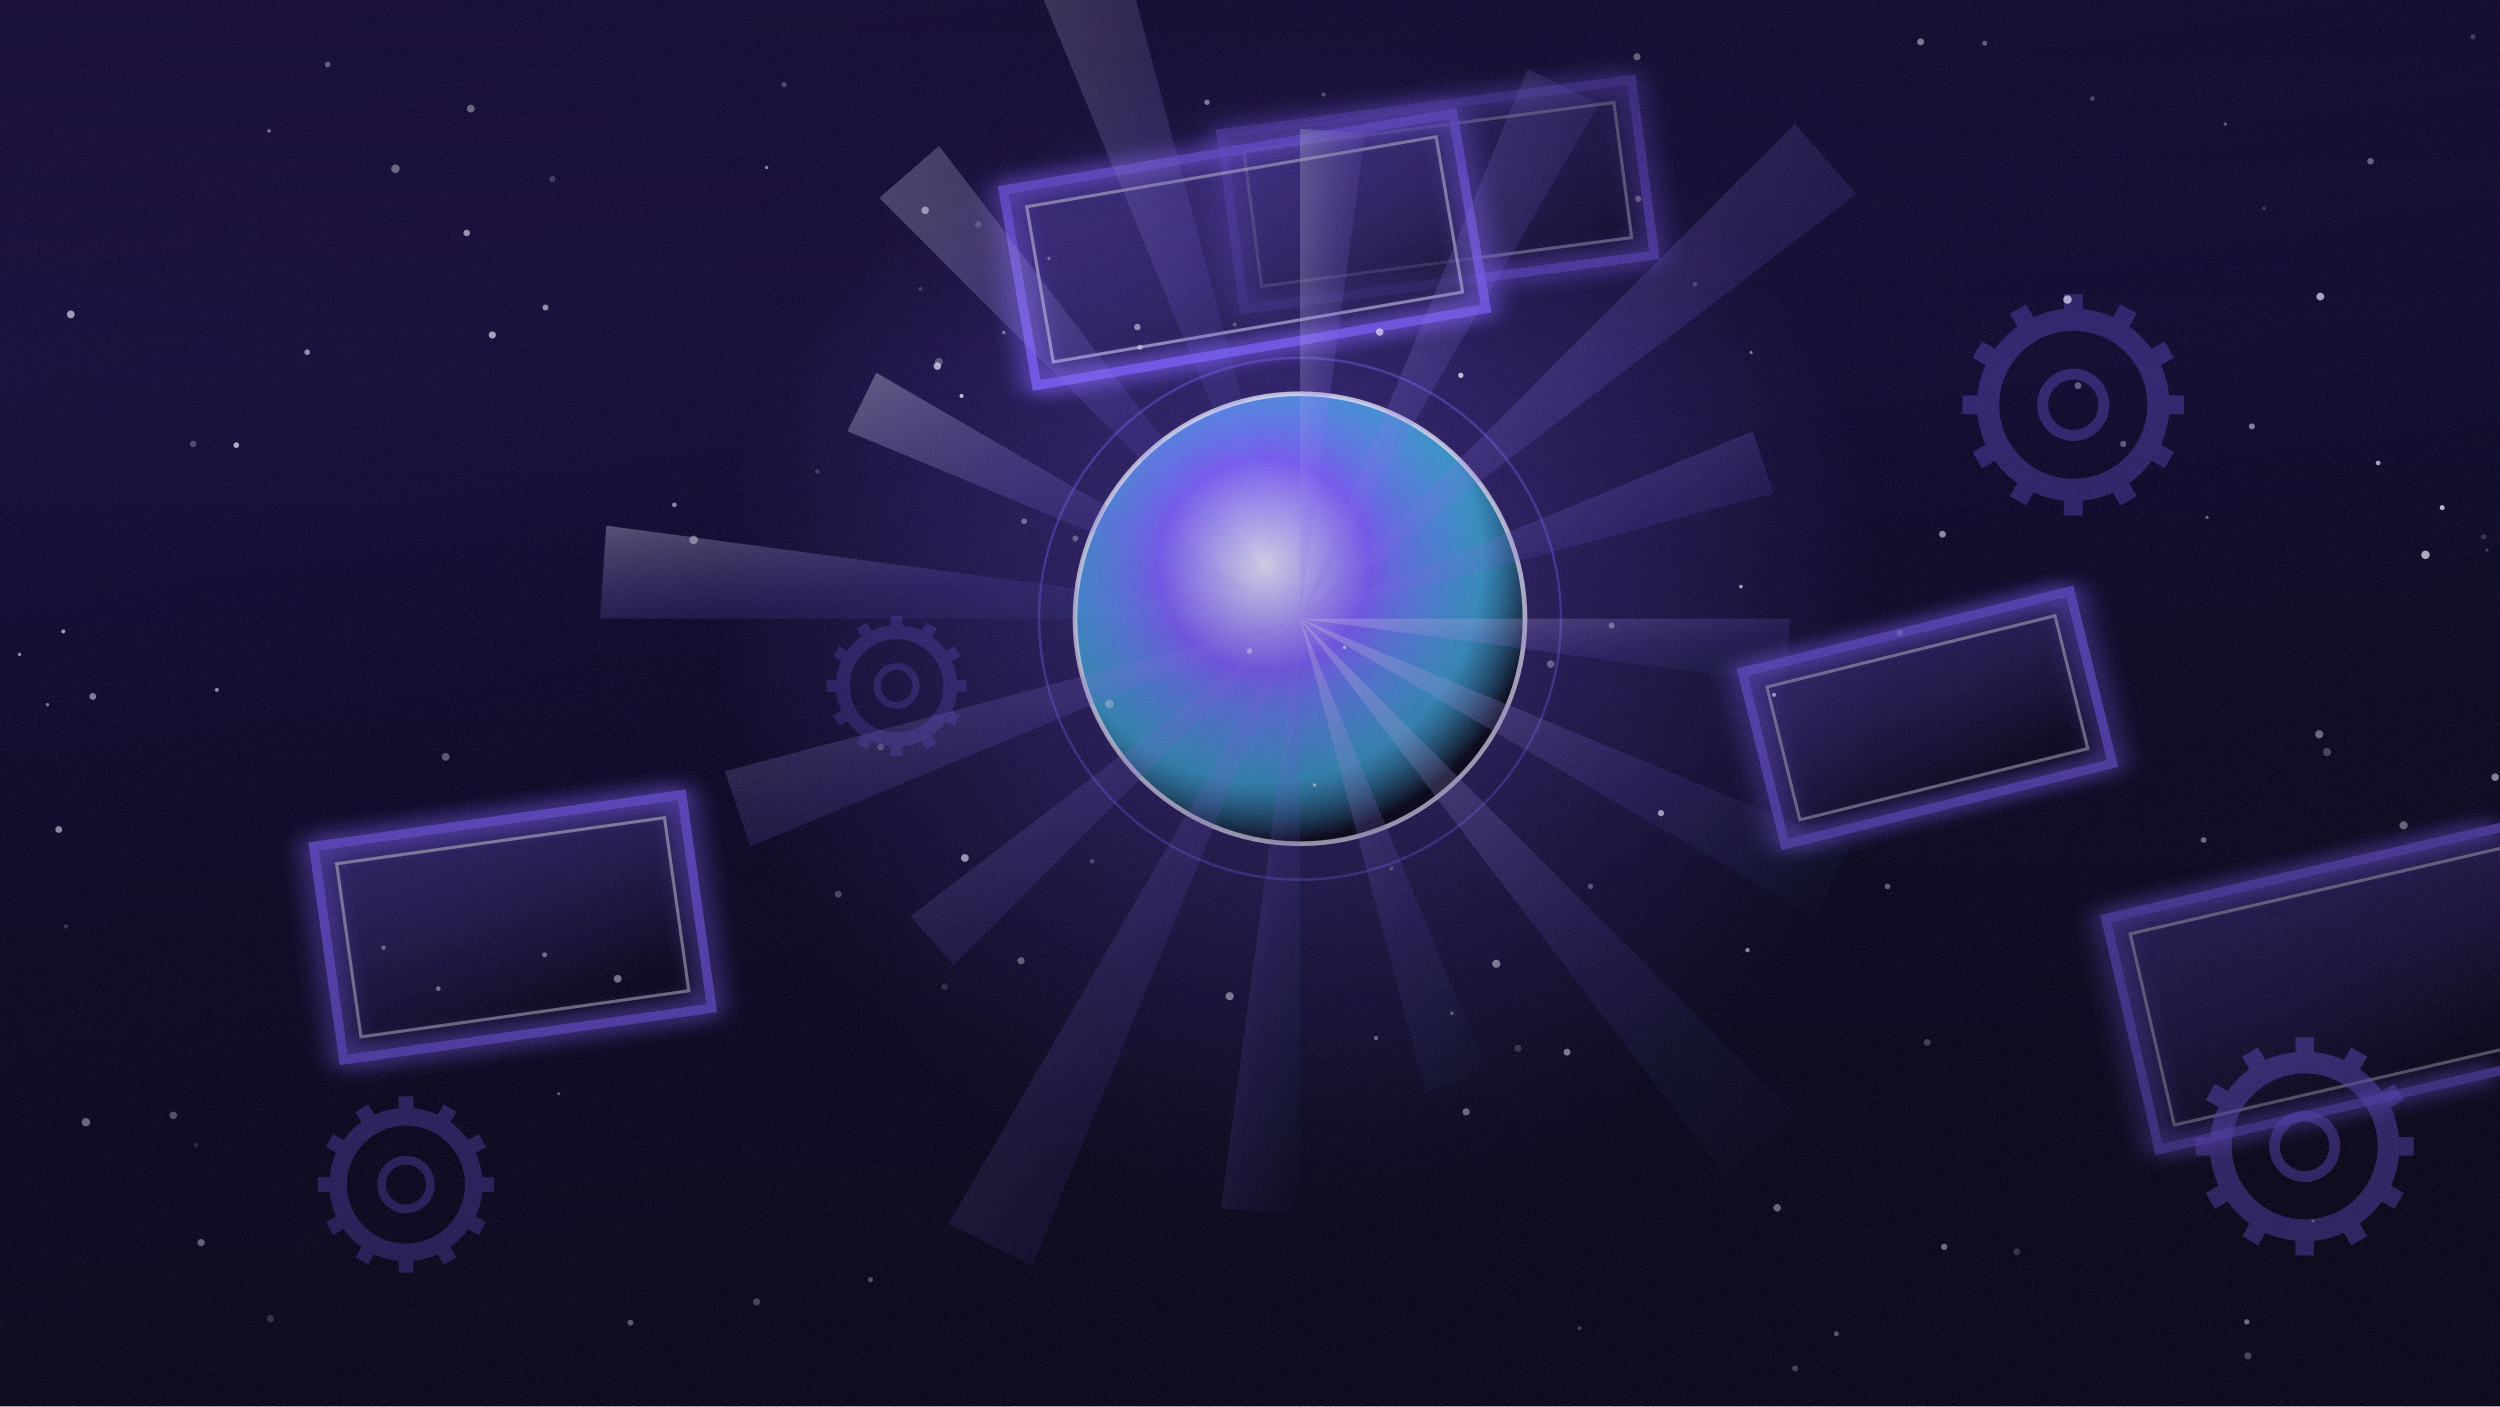
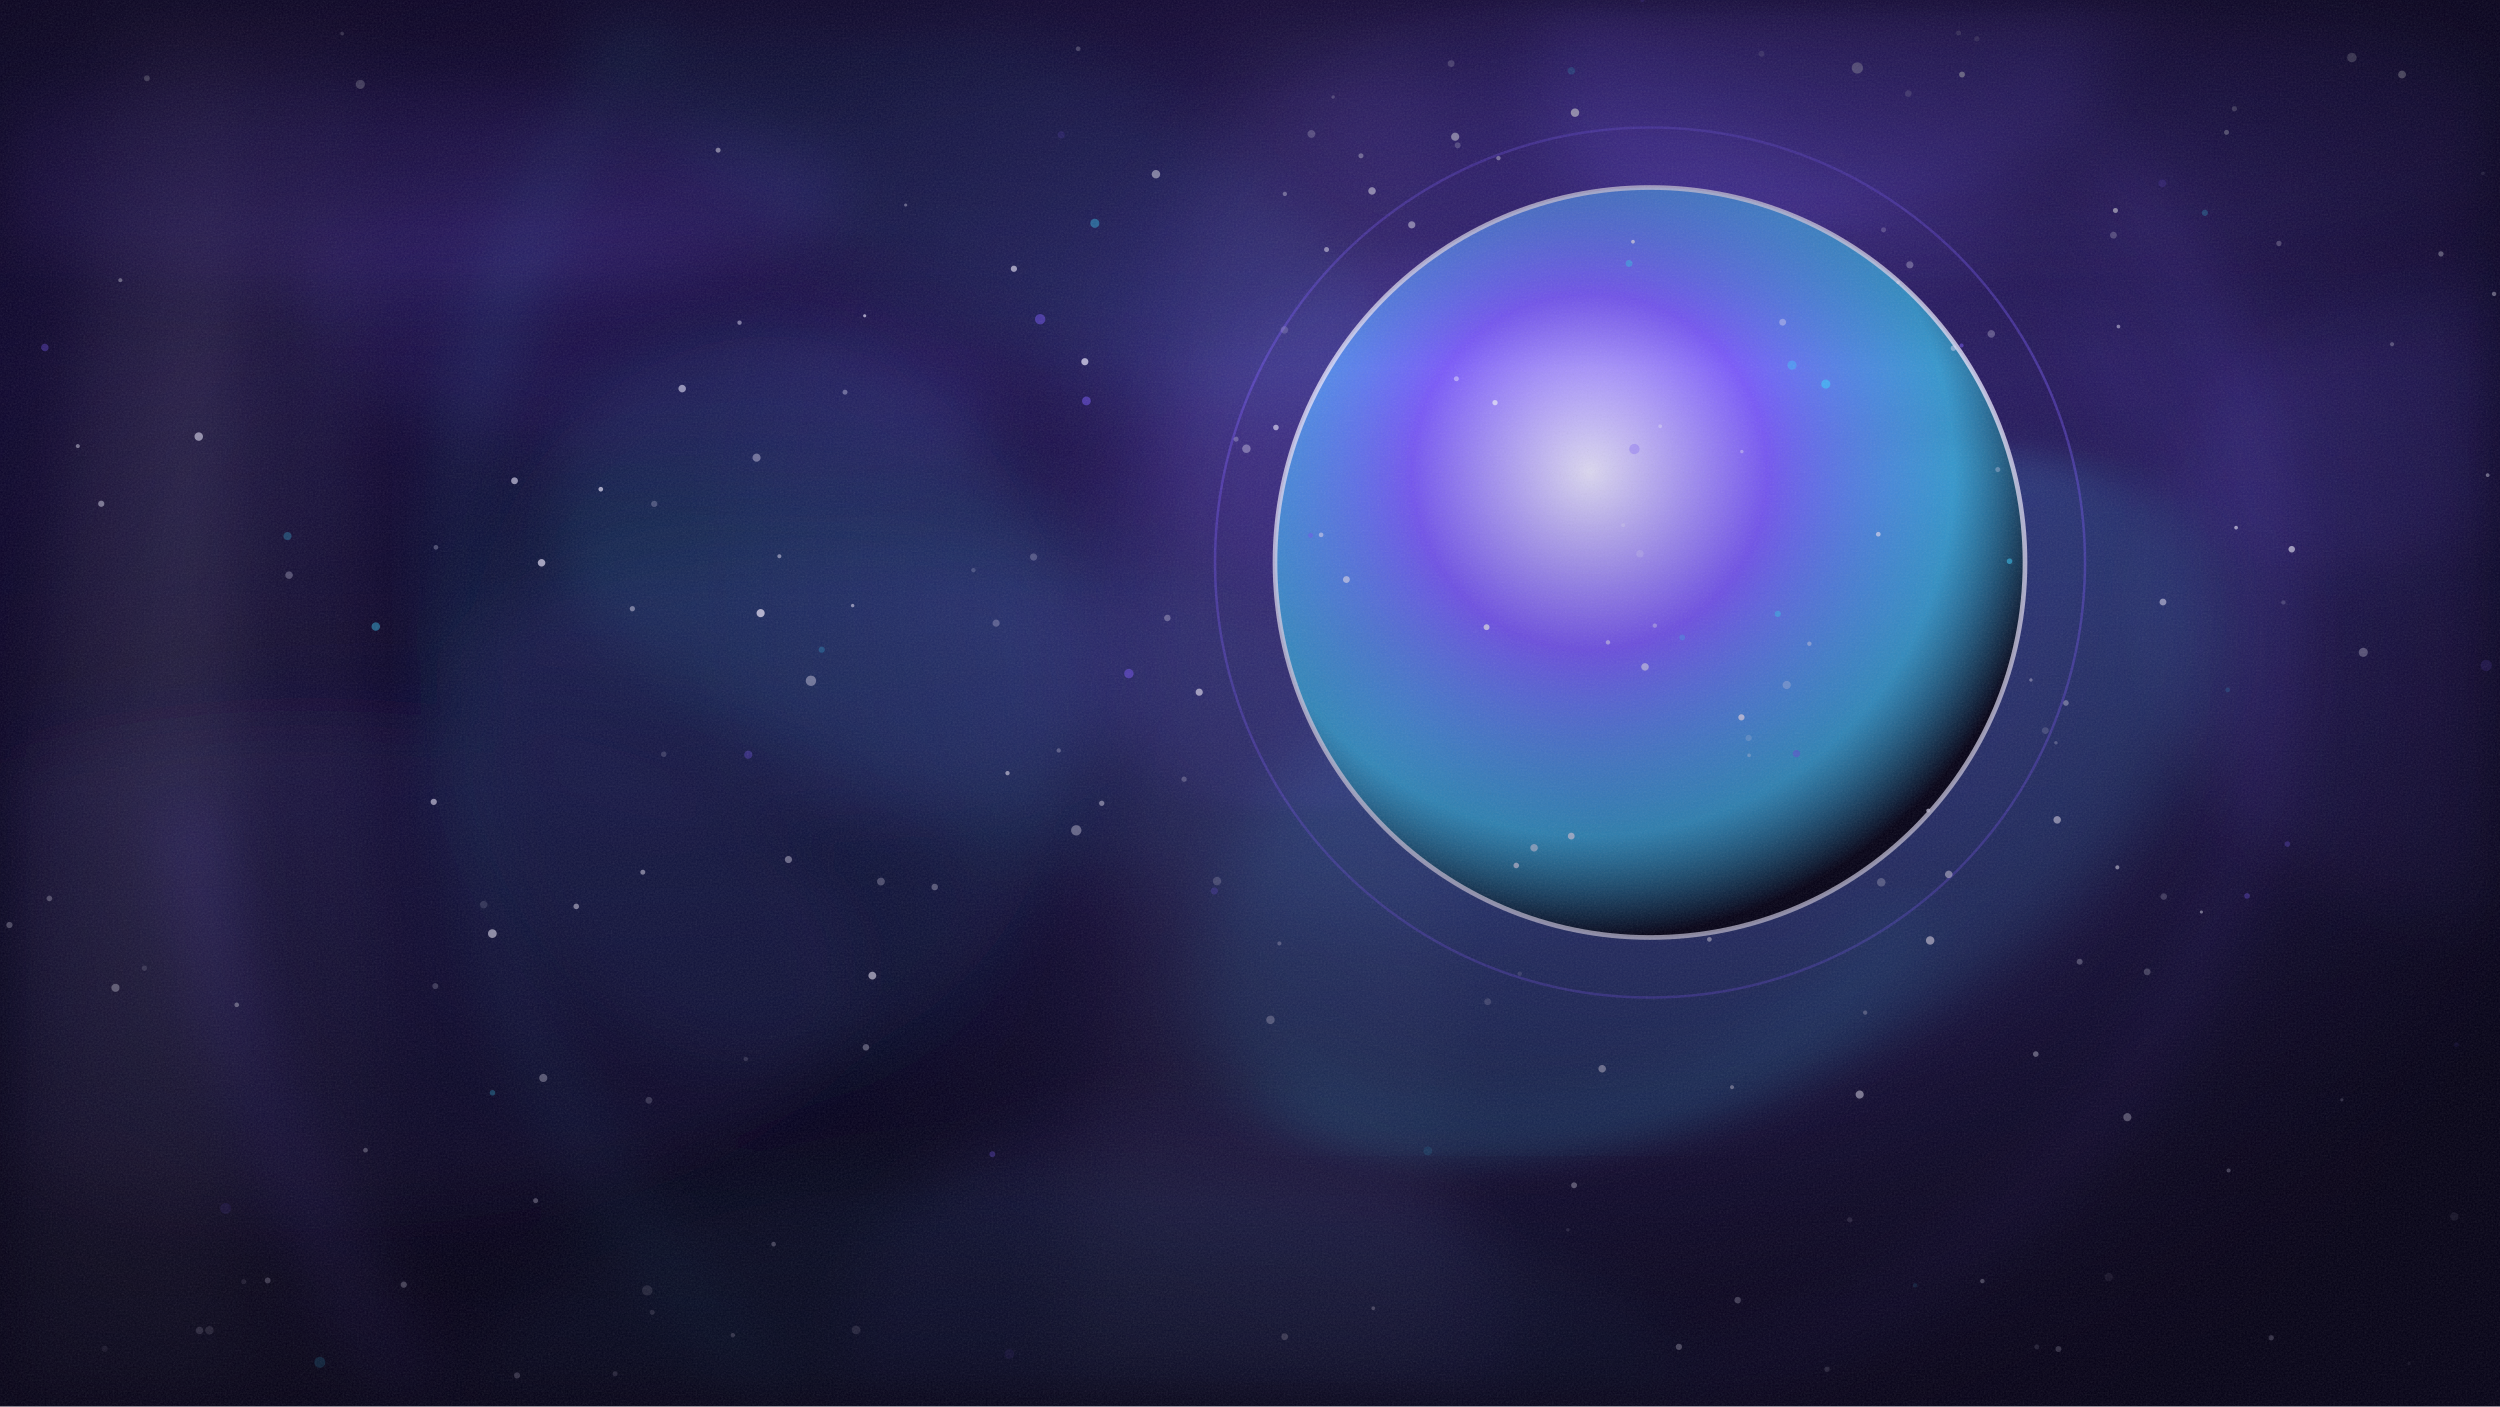
- <svg xmlns="http://www.w3.org/2000/svg" class="art art--andromeda" viewBox="0 0 1600 900" preserveAspectRatio="xMidYMid slice" role="img" aria-label="Violet maze tubing around a white core burst in deep space">
+ <svg xmlns="http://www.w3.org/2000/svg" class="art art--andromeda" viewBox="0 0 1600 900" preserveAspectRatio="xMidYMid slice" role="img" aria-label="Violet and cyan gas clouds around a lit core in deep space">
  <defs>
    <linearGradient id="g-bg" x1="0" y1="0" x2="0.3" y2="1">
      <stop offset="0%" stop-color="#1a0b46" />
      <stop offset="58%" stop-color="#080326" />
      <stop offset="100%" stop-color="#040115" />
    </linearGradient>
    <linearGradient id="g-slab" x1="0" y1="0" x2="0.4" y2="1">
      <stop offset="0%" stop-color="#7c5cff" stop-opacity="0.42" />
      <stop offset="100%" stop-color="#040115" stop-opacity="0.72" />
    </linearGradient>
    <linearGradient id="g-blade" x1="0" y1="0" x2="1" y2="1">
      <stop offset="0%" stop-color="#eae6ff" stop-opacity="0.7" />
      <stop offset="60%" stop-color="#7c5cff" stop-opacity="0.28" />
      <stop offset="100%" stop-color="#3ccfff" stop-opacity="0" />
    </linearGradient>
    <linearGradient id="g-beam" x1="0" y1="0" x2="1" y2="0">
      <stop offset="0%" stop-color="#7c5cff" stop-opacity="0" />
      <stop offset="30%" stop-color="#eae6ff" />
      <stop offset="70%" stop-color="#7c5cff" />
      <stop offset="100%" stop-color="#7c5cff" stop-opacity="0" />
    </linearGradient>
    <radialGradient id="g-orb" cx="42%" cy="38%" r="62%">
      <stop offset="0%" stop-color="#eae6ff" />
      <stop offset="38%" stop-color="#7c5cff" />
      <stop offset="78%" stop-color="#3ccfff" stop-opacity="0.7" />
      <stop offset="100%" stop-color="#040115" />
    </radialGradient>
    <radialGradient id="g-halo" cx="50%" cy="50%" r="50%">
      <stop offset="0%" stop-color="#7c5cff" stop-opacity="0.42" />
      <stop offset="100%" stop-color="#7c5cff" stop-opacity="0" />
    </radialGradient>
    <linearGradient id="g-vig" x1="0" y1="0" x2="0" y2="1">
      <stop offset="0%" stop-color="#040115" stop-opacity="0.42" />
      <stop offset="26%" stop-color="#040115" stop-opacity="0.02" />
      <stop offset="100%" stop-color="#040115" stop-opacity="0.5" />
    </linearGradient>
    <filter id="g-glow" x="-70%" y="-70%" width="240%" height="240%">
      <feGaussianBlur stdDeviation="8" result="b" />
      <feFlood flood-color="#7c5cff" result="fc" />
      <feComposite in="fc" in2="b" operator="in" result="g" />
      <feMerge>
        <feMergeNode in="g" />
        <feMergeNode in="g" />
        <feMergeNode in="SourceGraphic" />
      </feMerge>
    </filter>
    <filter id="g-soft">
      <feGaussianBlur stdDeviation="20" />
    </filter>
+     <radialGradient id="g-corner" cx="50%" cy="46%" r="72%">
+       <stop offset="55%" stop-color="#040115" stop-opacity="0" />
+       <stop offset="100%" stop-color="#040115" stop-opacity="0.72" />
+     </radialGradient>
    <filter id="g-grain">
      <feTurbulence type="fractalNoise" baseFrequency="0.85" numOctaves="4" />
      <feColorMatrix type="saturate" values="0" />
    </filter>
  </defs>
  <rect width="1600" height="900" fill="url(#g-bg)" />
-   <g transform="translate(328.2 593.5) rotate(-8)" opacity="0.87">
-     <rect x="-119" y="-69" width="237.9" height="137.9" fill="url(#g-slab)" />
-     <rect x="-119" y="-69" width="237.9" height="137.9" fill="none" stroke="#7c5cff" stroke-width="6" filter="url(#g-glow)" />
-     <rect x="-106" y="-56" width="211.9" height="111.9" fill="none" stroke="#eae6ff" stroke-width="2" opacity="0.7" />
+   <g filter="url(#g-soft)">
+     <ellipse cx="196.9" cy="620.8" rx="350.5" ry="156.7" fill="#7c5cff" opacity="0.1" />
+     <ellipse cx="754.4" cy="866.9" rx="215.1" ry="164.4" fill="#7c5cff" opacity="0.1" />
+     <ellipse cx="1579" cy="385.4" rx="203.5" ry="200.2" fill="#7c5cff" opacity="0.1" />
+     <ellipse cx="686.3" cy="895.8" rx="391.2" ry="145.1" fill="#3ccfff" opacity="0.1" />
+     <ellipse cx="492.1" cy="447.8" rx="194.7" ry="232.3" fill="#3ccfff" opacity="0.1" />
+     <ellipse cx="1233.8" cy="79.6" rx="402.6" ry="83.1" fill="#7c5cff" opacity="0.1" />
+     <ellipse cx="517.3" cy="436.2" rx="216.1" ry="85.9" fill="#7c5cff" opacity="0.1" />
+     <ellipse cx="255.3" cy="606.4" rx="400.9" ry="185.3" fill="#1a0b46" opacity="0.1" />
  </g>
-   <g transform="translate(1233.5 459.4) rotate(-13.9)" opacity="0.70">
-     <rect x="-107.9" y="-56.8" width="215.9" height="113.6" fill="url(#g-slab)" />
-     <rect x="-107.9" y="-56.8" width="215.9" height="113.6" fill="none" stroke="#7c5cff" stroke-width="6" filter="url(#g-glow)" />
-     <rect x="-94.9" y="-43.8" width="189.9" height="87.6" fill="none" stroke="#eae6ff" stroke-width="2" opacity="0.7" />
+   <g filter="url(#g-soft)" opacity="0.5">
+     <path d="M76.1 -19.2 L150.8 -19.2 L148.5 960 L-23.2 960 Z" fill="#eae6ff" opacity="0.1" />
+     <path d="M804.1 -67.4 L910.5 -67.4 L932.2 960 L666 960 Z" fill="#eae6ff" opacity="0.1" />
+     <path d="M403.8 30.1 L446.5 30.1 L641.2 960 L517.8 960 Z" fill="#eae6ff" opacity="0" />
+     <path d="M76.3 -12.1 L148.1 -12.1 L148.5 960 L-40.2 960 Z" fill="#eae6ff" opacity="0.1" />
+     <path d="M140.3 0.5 L220.4 0.5 L250.9 960 L2.5 960 Z" fill="#eae6ff" opacity="0.1" />
  </g>
-   <g transform="translate(920.2 124.4) rotate(-7.5)" opacity="0.57">
-     <rect x="-132.5" y="-56.6" width="264.9" height="113.2" fill="url(#g-slab)" />
-     <rect x="-132.5" y="-56.6" width="264.9" height="113.2" fill="none" stroke="#7c5cff" stroke-width="6" filter="url(#g-glow)" />
-     <rect x="-119.5" y="-43.6" width="238.9" height="87.2" fill="none" stroke="#eae6ff" stroke-width="2" opacity="0.7" />
+   <ellipse cx="1487.5" cy="188" rx="163.9" ry="180" fill="#7c5cff" opacity="0.1" filter="url(#g-soft)" transform="rotate(-10 1487.5 188)" />
+   <ellipse cx="1093.4" cy="517.1" rx="353.7" ry="184.6" fill="#3ccfff" opacity="0.2" filter="url(#g-soft)" transform="rotate(-27 1093.4 517.1)" />
+   <ellipse cx="1187" cy="10.9" rx="210.1" ry="125.8" fill="#7c5cff" opacity="0.2" filter="url(#g-soft)" transform="rotate(-20 1187 10.9)" />
+   <ellipse cx="898.9" cy="336" rx="225.9" ry="156.4" fill="#7c5cff" opacity="0.1" filter="url(#g-soft)" transform="rotate(-36 898.9 336)" />
+   <ellipse cx="412.8" cy="221.8" rx="229.1" ry="82.2" fill="#7c5cff" opacity="0.1" filter="url(#g-soft)" transform="rotate(12 412.8 221.8)" />
+   <ellipse cx="233.8" cy="115.7" rx="309.4" ry="66.4" fill="#7c5cff" opacity="0.2" filter="url(#g-soft)" transform="rotate(2 233.8 115.7)" />
+   <ellipse cx="1165.8" cy="21.6" rx="175.1" ry="169" fill="#7c5cff" opacity="0.1" filter="url(#g-soft)" transform="rotate(8 1165.8 21.6)" />
+   <ellipse cx="681.7" cy="444.6" rx="340.8" ry="100" fill="#3ccfff" opacity="0.1" filter="url(#g-soft)" transform="rotate(18 681.7 444.6)" />
+   <ellipse cx="611.8" cy="96.3" rx="306.1" ry="94.4" fill="#3ccfff" opacity="0.1" filter="url(#g-soft)" transform="rotate(28 611.8 96.3)" />
+   <ellipse cx="934.9" cy="196.8" rx="225.5" ry="184.6" fill="#7c5cff" opacity="0.1" filter="url(#g-soft)" transform="rotate(-32 934.9 196.8)" />
+   <circle cx="1056" cy="360" r="624" fill="url(#g-halo)" />
+   <circle cx="1056" cy="360" r="240" fill="url(#g-orb)" />
+   <circle cx="1056" cy="360" r="240" fill="none" stroke="#eae6ff" stroke-width="3" opacity="0.8" />
+   <circle cx="1056" cy="360" r="278.4" fill="none" stroke="#7c5cff" stroke-width="1.6" opacity="0.4" />
+   <path d="M1225.9 583.1 A320 320 0 0 1 820.9 693.2" fill="none" stroke="#3ccfff" stroke-width="27.4" opacity="0.15" filter="url(#g-soft)" />
+   <path d="M1293.4 37.8 A496 496 0 0 1 1067.3 889.3" fill="none" stroke="#7c5cff" stroke-width="17.8" opacity="0.22" filter="url(#g-soft)" />
+   <path d="M657.6 1005.1 A672 672 0 0 1 536.3 -116.6" fill="none" stroke="#3ccfff" stroke-width="20.6" opacity="0.15" filter="url(#g-soft)" />
+   <path d="M1301.9 1181 A848 848 0 0 1 119.4 517" fill="none" stroke="#7c5cff" stroke-width="35.3" opacity="0.22" filter="url(#g-soft)" />
+   <g fill="#eae6ff">
+     <circle cx="73.9" cy="632.2" r="2.6" opacity="0.70" />
+     <circle cx="1265.2" cy="24.8" r="1.8" opacity="0.24" />
+     <circle cx="1222.3" cy="169.5" r="2.3" opacity="0.36" />
+     <circle cx="1114.8" cy="289" r="1.1" opacity="0.45" />
+     <circle cx="495.1" cy="796.3" r="1.5" opacity="0.53" />
+     <circle cx="878.9" cy="837.3" r="1.2" opacity="0.59" />
+     <circle cx="813.1" cy="652.7" r="2.7" opacity="0.40" />
+     <circle cx="1119.1" cy="472.3" r="2.0" opacity="0.24" />
+     <circle cx="1303.5" cy="862" r="1.6" opacity="0.41" />
+     <circle cx="1589.1" cy="111" r="1.1" opacity="0.25" />
+     <circle cx="1302.9" cy="674.6" r="1.8" opacity="0.60" />
+     <circle cx="31.6" cy="575" r="1.8" opacity="0.54" />
+     <circle cx="623" cy="364.9" r="1.4" opacity="0.23" />
+     <circle cx="694.3" cy="231.5" r="2.3" opacity="0.73" />
+     <circle cx="1158" cy="412" r="1.4" opacity="0.45" />
+     <circle cx="778.9" cy="563.9" r="2.7" opacity="0.26" />
+     <circle cx="767.5" cy="443" r="2.3" opacity="0.78" />
+     <circle cx="1247.2" cy="559.6" r="2.4" opacity="0.63" />
+     <circle cx="1374.2" cy="622" r="2.2" opacity="0.36" />
+     <circle cx="1466.7" cy="351.5" r="2.1" opacity="0.74" />
+     <circle cx="1541.9" cy="872.7" r="1.0" opacity="0.40" />
+     <circle cx="498.8" cy="356" r="1.3" opacity="0.56" />
+     <circle cx="127.2" cy="279.4" r="2.7" opacity="0.68" />
+     <circle cx="739.8" cy="111.5" r="2.7" opacity="0.66" />
+     <circle cx="329.3" cy="307.7" r="2.2" opacity="0.64" />
+     <circle cx="417.4" cy="839.9" r="1.6" opacity="0.37" />
+     <circle cx="1352.6" cy="150.5" r="2.2" opacity="0.33" />
+     <circle cx="956.8" cy="257.7" r="1.7" opacity="0.81" />
+     <circle cx="747.1" cy="395.5" r="2.1" opacity="0.38" />
+     <circle cx="279" cy="350.3" r="1.5" opacity="0.32" />
+     <circle cx="1537.3" cy="47.7" r="2.5" opacity="0.81" />
+     <circle cx="1127.4" cy="34.4" r="1.9" opacity="0.23" />
+     <circle cx="972.6" cy="623.2" r="1.4" opacity="0.20" />
+     <circle cx="871" cy="99.7" r="1.6" opacity="0.50" />
+     <circle cx="1431.1" cy="337.7" r="1.2" opacity="0.71" />
+     <circle cx="1315.8" cy="475.4" r="1.1" opacity="0.32" />
+     <circle cx="644.8" cy="494.8" r="1.4" opacity="0.72" />
+     <circle cx="1349.6" cy="817.3" r="2.6" opacity="0.21" />
+     <circle cx="931.3" cy="87.5" r="2.6" opacity="0.69" />
+     <circle cx="1214.8" cy="180.7" r="1.1" opacity="0.73" />
+     <circle cx="970.4" cy="553.9" r="1.8" opacity="0.72" />
+     <circle cx="540.8" cy="251" r="1.6" opacity="0.39" />
+     <circle cx="1003.4" cy="787.1" r="1.1" opacity="0.24" />
+     <circle cx="818.8" cy="603.8" r="1.3" opacity="0.38" />
+     <circle cx="94" cy="50.1" r="1.9" opacity="0.64" />
+     <circle cx="1045.1" cy="154.7" r="1.2" opacity="0.81" />
+     <circle cx="861.7" cy="370.9" r="2.2" opacity="0.67" />
+     <circle cx="839.3" cy="85.7" r="2.5" opacity="0.34" />
+     <circle cx="64.8" cy="322.4" r="2.0" opacity="0.61" />
+     <circle cx="278.6" cy="631.1" r="1.9" opacity="0.31" />
+     <circle cx="1361.5" cy="715" r="2.6" opacity="0.64" />
+     <circle cx="347.7" cy="689.9" r="2.6" opacity="0.55" />
+     <circle cx="1453.6" cy="856.2" r="1.7" opacity="0.81" />
+     <circle cx="1498.8" cy="703.9" r="1.0" opacity="0.43" />
+     <circle cx="981.8" cy="542.6" r="2.4" opacity="0.62" />
+     <circle cx="258.4" cy="822.2" r="2.0" opacity="0.77" />
+     <circle cx="330.9" cy="880.3" r="2.0" opacity="0.70" />
+     <circle cx="1183.9" cy="780.7" r="1.7" opacity="0.25" />
+     <circle cx="648.9" cy="172" r="2.0" opacity="0.73" />
+     <circle cx="579.6" cy="131.2" r="1.0" opacity="0.47" />
+     <circle cx="928.7" cy="40.7" r="2.2" opacity="0.34" />
+     <circle cx="171.3" cy="819.5" r="1.9" opacity="0.78" />
+     <circle cx="822.3" cy="124.1" r="1.4" opacity="0.48" />
+     <circle cx="1025.4" cy="684" r="2.4" opacity="0.62" />
+     <circle cx="404.7" cy="389.6" r="1.7" opacity="0.52" />
+     <circle cx="424.8" cy="482.7" r="1.8" opacity="0.22" />
+     <circle cx="1316.6" cy="524.7" r="2.4" opacity="0.68" />
+     <circle cx="1169.3" cy="876.3" r="1.7" opacity="0.46" />
+     <circle cx="6" cy="592" r="2.0" opacity="0.57" />
+     <circle cx="1596.2" cy="188.1" r="1.4" opacity="0.68" />
+     <circle cx="1299.8" cy="435.2" r="1.1" opacity="0.44" />
+     <circle cx="1322.2" cy="449.9" r="1.8" opacity="0.45" />
+     <circle cx="1005.6" cy="535.1" r="2.2" opacity="0.76" />
+     <circle cx="1202.1" cy="341.9" r="1.5" opacity="0.71" />
+     <circle cx="1268.7" cy="819.9" r="1.4" opacity="0.75" />
+     <circle cx="1425" cy="84.7" r="1.6" opacity="0.61" />
+     <circle cx="233.9" cy="736.1" r="1.5" opacity="0.64" />
+     <circle cx="473.3" cy="206.5" r="1.4" opacity="0.52" />
+     <circle cx="1140.9" cy="206.2" r="2.2" opacity="0.42" />
+     <circle cx="1038.8" cy="336.1" r="1.3" opacity="0.29" />
+     <circle cx="92.4" cy="619.6" r="1.7" opacity="0.28" />
+     <circle cx="1408.9" cy="583.7" r="1.0" opacity="0.67" />
+     <circle cx="951.4" cy="401.4" r="1.9" opacity="0.83" />
+     <circle cx="598.2" cy="567.7" r="2.1" opacity="0.44" />
+     <circle cx="554.2" cy="670.3" r="2.1" opacity="0.50" />
+     <circle cx="822" cy="211.1" r="2.4" opacity="0.21" />
+     <circle cx="1029.1" cy="411.1" r="1.4" opacity="0.58" />
+     <circle cx="932.9" cy="93" r="1.9" opacity="0.31" />
+     <circle cx="1278.6" cy="300.5" r="1.6" opacity="0.34" />
+     <circle cx="77" cy="179.3" r="1.3" opacity="0.61" />
+     <circle cx="1355.8" cy="209" r="1.2" opacity="0.55" />
+     <circle cx="185" cy="368.1" r="2.4" opacity="0.33" />
+     <circle cx="1119.4" cy="483.4" r="1.2" opacity="0.36" />
+     <circle cx="959" cy="101.2" r="1.4" opacity="0.57" />
+     <circle cx="1309" cy="467.6" r="2.2" opacity="0.21" />
+     <circle cx="484.2" cy="292.9" r="2.6" opacity="0.43" />
+     <circle cx="1255.7" cy="47.7" r="1.9" opacity="0.78" />
+     <circle cx="1234.1" cy="518.8" r="1.3" opacity="0.80" />
+     <circle cx="127.7" cy="851.5" r="2.4" opacity="0.67" />
+     <circle cx="849" cy="159.7" r="1.6" opacity="0.63" />
+     <circle cx="1049.6" cy="354.4" r="2.4" opacity="0.23" />
+     <circle cx="459.6" cy="96.1" r="1.6" opacity="0.72" />
+     <circle cx="1205.5" cy="147.1" r="1.6" opacity="0.27" />
+     <circle cx="1059.1" cy="400.4" r="1.4" opacity="0.44" />
+     <circle cx="1384.3" cy="385.3" r="2.2" opacity="0.61" />
+     <circle cx="757.8" cy="498.7" r="1.7" opacity="0.33" />
+     <circle cx="791.1" cy="281.1" r="1.6" opacity="0.32" />
+     <circle cx="1461.4" cy="385.6" r="1.4" opacity="0.22" />
+     <circle cx="342.8" cy="768.4" r="1.6" opacity="0.63" />
+     <circle cx="368.8" cy="580.1" r="1.8" opacity="0.68" />
+     <circle cx="845.5" cy="342.3" r="1.5" opacity="0.59" />
+     <circle cx="1331" cy="615.5" r="1.9" opacity="0.41" />
+     <circle cx="1426.3" cy="749.1" r="1.3" opacity="0.64" />
+     <circle cx="1235.3" cy="601.9" r="2.7" opacity="0.77" />
+     <circle cx="393.7" cy="879.2" r="1.6" opacity="0.45" />
+     <circle cx="1562.2" cy="162.5" r="1.7" opacity="0.61" />
+     <circle cx="436.6" cy="248.7" r="2.4" opacity="0.60" />
+     <circle cx="1190.2" cy="700.5" r="2.6" opacity="0.78" />
+     <circle cx="1317.4" cy="863.4" r="1.9" opacity="0.66" />
+     <circle cx="822.2" cy="855.5" r="2.2" opacity="0.48" />
+     <circle cx="1062.5" cy="272.8" r="1.2" opacity="0.45" />
+     <circle cx="219" cy="21.5" r="1.2" opacity="0.50" />
+     <circle cx="1221.3" cy="59.9" r="2.1" opacity="0.27" />
+     <circle cx="816.6" cy="273.6" r="1.8" opacity="0.66" />
+     <circle cx="661.5" cy="356.5" r="2.3" opacity="0.28" />
+     <circle cx="558.3" cy="624.4" r="2.5" opacity="0.84" />
+     <circle cx="411.4" cy="558.2" r="1.6" opacity="0.66" />
+     <circle cx="1353.9" cy="134.7" r="1.6" opacity="0.81" />
+     <circle cx="563.8" cy="564.2" r="2.5" opacity="0.38" />
+     <circle cx="1253.5" cy="21.1" r="1.6" opacity="0.31" />
+     <circle cx="553.4" cy="202.1" r="1.0" opacity="0.72" />
+     <circle cx="277.6" cy="513.2" r="2.0" opacity="0.75" />
+     <circle cx="1355.1" cy="555.1" r="1.3" opacity="0.69" />
+     <circle cx="156" cy="820.3" r="1.6" opacity="0.36" />
+     <circle cx="346.6" cy="360.2" r="2.4" opacity="0.76" />
+     <circle cx="1193.7" cy="648.1" r="1.4" opacity="0.41" />
+     <circle cx="486.8" cy="392.4" r="2.6" opacity="0.85" />
+     <circle cx="134" cy="851.4" r="2.7" opacity="0.50" />
+     <circle cx="1108.5" cy="695.8" r="1.3" opacity="0.60" />
+     <circle cx="1570.7" cy="778.6" r="2.6" opacity="0.26" />
+     <circle cx="1143.5" cy="438.4" r="2.6" opacity="0.31" />
+     <circle cx="878.1" cy="122.2" r="2.4" opacity="0.67" />
+     <circle cx="49.8" cy="285.5" r="1.3" opacity="0.61" />
+     <circle cx="1008" cy="72.1" r="2.7" opacity="0.83" />
+     <circle cx="705.1" cy="514.1" r="1.7" opacity="0.59" />
+     <circle cx="637.5" cy="398.8" r="2.3" opacity="0.32" />
+     <circle cx="477.3" cy="677.8" r="1.4" opacity="0.24" />
+     <circle cx="1458.5" cy="155.8" r="1.7" opacity="0.40" />
+     <circle cx="418.7" cy="322.5" r="2.0" opacity="0.28" />
+     <circle cx="853.2" cy="62.1" r="1.1" opacity="0.33" />
+     <circle cx="384.5" cy="313.1" r="1.5" opacity="0.74" />
+     <circle cx="1052.8" cy="426.8" r="2.4" opacity="0.65" />
+     <circle cx="504.6" cy="550.1" r="2.3" opacity="0.55" />
+     <circle cx="1204" cy="564.7" r="2.7" opacity="0.37" />
+     <circle cx="1074.5" cy="862" r="2.0" opacity="0.79" />
+     <circle cx="151.5" cy="643.1" r="1.5" opacity="0.69" />
+     <circle cx="677.6" cy="480.3" r="1.4" opacity="0.37" />
+     <circle cx="1384.8" cy="573.8" r="2.1" opacity="0.28" />
+     <circle cx="469" cy="854.5" r="1.4" opacity="0.55" />
+     <circle cx="1114.5" cy="459.1" r="2.0" opacity="0.83" />
+     <circle cx="1250.2" cy="222.8" r="1.8" opacity="0.47" />
+     <circle cx="1094" cy="601.2" r="1.5" opacity="0.65" />
+     <circle cx="690" cy="31.2" r="1.5" opacity="0.44" />
+     <circle cx="315.1" cy="597.5" r="2.8" opacity="0.81" />
+     <circle cx="1007.4" cy="758.6" r="1.9" opacity="0.58" />
+     <circle cx="1430" cy="69.6" r="1.7" opacity="0.44" />
+     <circle cx="545.7" cy="387.6" r="1.1" opacity="0.64" />
+     <circle cx="1530.9" cy="220.3" r="1.3" opacity="0.42" />
+     <circle cx="1274.4" cy="213.7" r="2.4" opacity="0.31" />
+     <circle cx="952.1" cy="641.1" r="2.2" opacity="0.25" />
  </g>
-   <g transform="translate(1500.6 630.4) rotate(-13)" opacity="0.68">
-     <rect x="-139.4" y="-75.8" width="278.8" height="151.6" fill="url(#g-slab)" />
-     <rect x="-139.4" y="-75.8" width="278.8" height="151.6" fill="none" stroke="#7c5cff" stroke-width="6" filter="url(#g-glow)" />
-     <rect x="-126.4" y="-62.8" width="252.8" height="125.6" fill="none" stroke="#eae6ff" stroke-width="2" opacity="0.7" />
-   </g>
-   <g transform="translate(796.6 159.6) rotate(-9.7)" opacity="0.88">
-     <rect x="-145.9" y="-63.4" width="291.8" height="126.8" fill="url(#g-slab)" />
-     <rect x="-145.9" y="-63.4" width="291.8" height="126.8" fill="none" stroke="#7c5cff" stroke-width="6" filter="url(#g-glow)" />
-     <rect x="-132.9" y="-50.4" width="265.8" height="100.8" fill="none" stroke="#eae6ff" stroke-width="2" opacity="0.7" />
-   </g>
-   <circle cx="832" cy="396" r="374.4" fill="url(#g-halo)" />
-   <circle cx="832" cy="396" r="144" fill="url(#g-orb)" />
-   <circle cx="832" cy="396" r="144" fill="none" stroke="#eae6ff" stroke-width="3" opacity="0.8" />
-   <circle cx="832" cy="396" r="167" fill="none" stroke="#7c5cff" stroke-width="1.6" opacity="0.4" />
-   <g transform="translate(832 396)" opacity="0.5">
-     <path d="M0 0 L313.6 0 L310.8 41.7 Z" fill="url(#g-blade)" />
-     <path d="M0 0 L351.8 145.7 L329.3 191.3 Z" fill="url(#g-blade)" />
-     <path d="M0 0 L316.8 316.8 L271.8 356.1 Z" fill="url(#g-blade)" />
-     <path d="M0 0 L120 289.7 L80.4 303.1 Z" fill="url(#g-blade)" />
-     <path d="M0 0 L0 380.8 L-50.7 377.4 Z" fill="url(#g-blade)" />
-     <path d="M0 0 L-171.4 413.9 L-225 387.4 Z" fill="url(#g-blade)" />
-     <path d="M0 0 L-221.7 221.7 L-249.3 190.3 Z" fill="url(#g-blade)" />
-     <path d="M0 0 L-351.8 145.7 L-368.1 97.6 Z" fill="url(#g-blade)" />
-     <path d="M0 0 L-448 0 L-444 -59.6 Z" fill="url(#g-blade)" />
-     <path d="M0 0 L-289.7 -120 L-271.2 -157.5 Z" fill="url(#g-blade)" />
-     <path d="M0 0 L-269.3 -269.3 L-231 -302.7 Z" fill="url(#g-blade)" />
-     <path d="M0 0 L-171.4 -413.9 L-114.8 -433 Z" fill="url(#g-blade)" />
-     <path d="M0 0 L-0 -313.6 L41.7 -310.8 Z" fill="url(#g-blade)" />
-     <path d="M0 0 L145.7 -351.8 L191.3 -329.3 Z" fill="url(#g-blade)" />
-     <path d="M0 0 L316.8 -316.8 L356.1 -271.8 Z" fill="url(#g-blade)" />
-     <path d="M0 0 L289.7 -120 L303.1 -80.4 Z" fill="url(#g-blade)" />
-   </g>
-   <g transform="translate(259.8 758.1)" fill="none" stroke="#7c5cff" opacity="0.44">
-     <circle r="43.4" stroke-width="11.3" />
-     <circle r="15.6" stroke-width="5.6" />
-     <path d="M45.6 0 L56.4 0" stroke-width="9.5" />
-     <path d="M39.5 22.8 L48.9 28.2" stroke-width="9.5" />
-     <path d="M22.8 39.5 L28.2 48.9" stroke-width="9.5" />
-     <path d="M0 45.6 L0 56.4" stroke-width="9.5" />
-     <path d="M-22.8 39.5 L-28.2 48.9" stroke-width="9.5" />
-     <path d="M-39.5 22.8 L-48.9 28.2" stroke-width="9.5" />
-     <path d="M-45.6 0 L-56.4 0" stroke-width="9.5" />
-     <path d="M-39.5 -22.8 L-48.9 -28.2" stroke-width="9.5" />
-     <path d="M-22.8 -39.5 L-28.2 -48.9" stroke-width="9.5" />
-     <path d="M-0 -45.6 L-0 -56.4" stroke-width="9.5" />
-     <path d="M22.8 -39.5 L28.2 -48.9" stroke-width="9.5" />
-     <path d="M39.5 -22.8 L48.9 -28.2" stroke-width="9.5" />
-   </g>
-   <g transform="translate(573.8 439)" fill="none" stroke="#7c5cff" opacity="0.26">
-     <circle r="34.4" stroke-width="8.9" />
-     <circle r="12.4" stroke-width="4.5" />
-     <path d="M36.1 0 L44.7 0" stroke-width="7.6" />
-     <path d="M31.2 18 L38.7 22.3" stroke-width="7.6" />
-     <path d="M18 31.2 L22.3 38.7" stroke-width="7.6" />
-     <path d="M0 36.1 L0 44.7" stroke-width="7.6" />
-     <path d="M-18 31.2 L-22.3 38.7" stroke-width="7.6" />
-     <path d="M-31.2 18 L-38.7 22.3" stroke-width="7.6" />
-     <path d="M-36.1 0 L-44.7 0" stroke-width="7.6" />
-     <path d="M-31.2 -18 L-38.7 -22.3" stroke-width="7.6" />
-     <path d="M-18 -31.2 L-22.3 -38.7" stroke-width="7.6" />
-     <path d="M-0 -36.1 L-0 -44.7" stroke-width="7.6" />
-     <path d="M18 -31.2 L22.3 -38.7" stroke-width="7.6" />
-     <path d="M31.2 -18 L38.7 -22.3" stroke-width="7.6" />
-   </g>
-   <g transform="translate(1326.9 259.1)" fill="none" stroke="#7c5cff" opacity="0.32">
-     <circle r="54.5" stroke-width="14.2" />
-     <circle r="19.6" stroke-width="7.1" />
-     <path d="M57.3 0 L70.9 0" stroke-width="12" />
-     <path d="M49.6 28.6 L61.4 35.4" stroke-width="12" />
-     <path d="M28.6 49.6 L35.4 61.4" stroke-width="12" />
-     <path d="M0 57.3 L0 70.9" stroke-width="12" />
-     <path d="M-28.6 49.6 L-35.4 61.4" stroke-width="12" />
-     <path d="M-49.6 28.6 L-61.4 35.4" stroke-width="12" />
-     <path d="M-57.3 0 L-70.9 0" stroke-width="12" />
-     <path d="M-49.6 -28.6 L-61.4 -35.4" stroke-width="12" />
-     <path d="M-28.6 -49.6 L-35.4 -61.4" stroke-width="12" />
-     <path d="M-0 -57.3 L-0 -70.9" stroke-width="12" />
-     <path d="M28.6 -49.6 L35.4 -61.4" stroke-width="12" />
-     <path d="M49.6 -28.6 L61.4 -35.4" stroke-width="12" />
-   </g>
-   <g transform="translate(1475 733.7)" fill="none" stroke="#7c5cff" opacity="0.52">
-     <circle r="53.7" stroke-width="14" />
-     <circle r="19.3" stroke-width="7" />
-     <path d="M56.3 0 L69.8 0" stroke-width="11.8" />
-     <path d="M48.8 28.2 L60.4 34.9" stroke-width="11.8" />
-     <path d="M28.2 48.8 L34.9 60.4" stroke-width="11.8" />
-     <path d="M0 56.3 L0 69.8" stroke-width="11.8" />
-     <path d="M-28.2 48.8 L-34.9 60.4" stroke-width="11.8" />
-     <path d="M-48.8 28.2 L-60.4 34.9" stroke-width="11.8" />
-     <path d="M-56.3 0 L-69.8 0" stroke-width="11.8" />
-     <path d="M-48.8 -28.2 L-60.4 -34.9" stroke-width="11.8" />
-     <path d="M-28.2 -48.8 L-34.9 -60.4" stroke-width="11.8" />
-     <path d="M-0 -56.3 L-0 -69.8" stroke-width="11.8" />
-     <path d="M28.2 -48.8 L34.9 -60.4" stroke-width="11.8" />
-     <path d="M48.8 -28.2 L60.4 -34.9" stroke-width="11.8" />
-   </g>
-   <g fill="#eae6ff">
-     <circle cx="929.2" cy="648.5" r="1.2" opacity="0.51" />
-     <circle cx="1323.2" cy="191.7" r="2.7" opacity="0.78" />
-     <circle cx="655.4" cy="333.6" r="1.8" opacity="0.45" />
-     <circle cx="1591.7" cy="352" r="1.0" opacity="0.26" />
-     <circle cx="1148.9" cy="875.8" r="1.9" opacity="0.52" />
-     <circle cx="880.7" cy="664.4" r="1.4" opacity="0.60" />
-     <circle cx="890.4" cy="555.9" r="1.3" opacity="0.31" />
-     <circle cx="557.1" cy="819" r="1.6" opacity="0.59" />
-     <circle cx="490.6" cy="107.2" r="1.1" opacity="0.73" />
-     <circle cx="1243.2" cy="341.9" r="2.2" opacity="0.64" />
-     <circle cx="1437.9" cy="846" r="1.7" opacity="0.84" />
-     <circle cx="1538.3" cy="528.2" r="2.6" opacity="0.52" />
-     <circle cx="600.9" cy="231.6" r="2.6" opacity="0.31" />
-     <circle cx="110.9" cy="713.8" r="2.4" opacity="0.51" />
-     <circle cx="1339.2" cy="63.1" r="1.5" opacity="0.39" />
-     <circle cx="671.3" cy="165.4" r="1.1" opacity="0.42" />
-     <circle cx="1438.6" cy="867.7" r="2.3" opacity="0.51" />
-     <circle cx="403.5" cy="846.5" r="1.9" opacity="0.67" />
-     <circle cx="45.3" cy="201.2" r="2.5" opacity="0.72" />
-     <circle cx="1410.3" cy="537.6" r="1.8" opacity="0.58" />
-     <circle cx="1358.9" cy="284.1" r="2.0" opacity="0.38" />
-     <circle cx="1229.2" cy="26.8" r="2.2" opacity="0.82" />
-     <circle cx="37.6" cy="530.9" r="2.2" opacity="0.75" />
-     <circle cx="934.9" cy="240.2" r="1.7" opacity="0.82" />
-     <circle cx="1449" cy="133.4" r="1.2" opacity="0.26" />
-     <circle cx="40.5" cy="404.1" r="1.3" opacity="0.76" />
-     <circle cx="1048.5" cy="127.3" r="2.0" opacity="0.41" />
-     <circle cx="790.2" cy="207.7" r="1.3" opacity="0.32" />
-     <circle cx="604.5" cy="631.4" r="2.0" opacity="0.23" />
-     <circle cx="1137.4" cy="773" r="2.4" opacity="0.71" />
-     <circle cx="12.5" cy="418.8" r="1.1" opacity="0.70" />
-     <circle cx="280.5" cy="632.7" r="1.5" opacity="0.65" />
-     <circle cx="501.8" cy="54.2" r="1.7" opacity="0.40" />
-     <circle cx="1441.2" cy="272.9" r="1.9" opacity="0.56" />
-     <circle cx="1517.1" cy="103.2" r="2.1" opacity="0.53" />
-     <circle cx="1175.3" cy="853.6" r="1.6" opacity="0.65" />
-     <circle cx="841.3" cy="502.4" r="1.1" opacity="0.73" />
-     <circle cx="1563" cy="324.9" r="1.6" opacity="0.85" />
-     <circle cx="172.2" cy="83.8" r="1.1" opacity="0.73" />
-     <circle cx="1215.9" cy="405.1" r="2.1" opacity="0.21" />
-     <circle cx="1031.4" cy="400.4" r="1.9" opacity="0.45" />
-     <circle cx="642.4" cy="212.8" r="1.1" opacity="0.48" />
-     <circle cx="395.3" cy="626.4" r="2.5" opacity="0.67" />
-     <circle cx="729.6" cy="222.3" r="1.7" opacity="0.52" />
-     <circle cx="1010.9" cy="850.1" r="1.2" opacity="0.51" />
-     <circle cx="787" cy="637.6" r="2.6" opacity="0.71" />
-     <circle cx="1002.9" cy="673.4" r="2.2" opacity="0.76" />
-     <circle cx="1118.4" cy="608.1" r="1.4" opacity="0.80" />
-     <circle cx="617.5" cy="549.1" r="2.5" opacity="0.83" />
-     <circle cx="1582.7" cy="23.5" r="1.6" opacity="0.40" />
-     <circle cx="626" cy="143.6" r="2.0" opacity="0.25" />
-     <circle cx="484.2" cy="833.2" r="2.3" opacity="0.50" />
-     <circle cx="173.1" cy="844" r="2.3" opacity="0.33" />
-     <circle cx="536.5" cy="572.3" r="2.2" opacity="0.37" />
-     <circle cx="1522" cy="296.3" r="1.5" opacity="0.75" />
-     <circle cx="245.5" cy="606.5" r="1.4" opacity="0.59" />
-     <circle cx="443.9" cy="345.5" r="2.7" opacity="0.50" />
-     <circle cx="699" cy="551.2" r="1.5" opacity="0.31" />
-     <circle cx="615.4" cy="253.4" r="1.3" opacity="0.82" />
-     <circle cx="55" cy="718.2" r="2.7" opacity="0.66" />
-     <circle cx="30.4" cy="451" r="1.1" opacity="0.60" />
-     <circle cx="1120.7" cy="225.6" r="1.0" opacity="0.55" />
-     <circle cx="151.2" cy="284.9" r="1.8" opacity="0.78" />
-     <circle cx="592.1" cy="134.6" r="2.4" opacity="0.73" />
-     <circle cx="847.1" cy="60.5" r="1.3" opacity="0.46" />
-     <circle cx="883" cy="212.5" r="2.4" opacity="0.75" />
-     <circle cx="1480.3" cy="781.4" r="1.0" opacity="0.58" />
-     <circle cx="128.7" cy="795.3" r="2.3" opacity="0.69" />
-     <circle cx="301.3" cy="69.5" r="2.5" opacity="0.59" />
-     <circle cx="992.5" cy="425" r="2.4" opacity="0.42" />
-     <circle cx="431.6" cy="323.1" r="1.5" opacity="0.61" />
-     <circle cx="1424.2" cy="79.4" r="1.1" opacity="0.53" />
-     <circle cx="1084.8" cy="182" r="1.5" opacity="0.24" />
-     <circle cx="59.4" cy="445.7" r="2.2" opacity="0.62" />
-     <circle cx="253.1" cy="108" r="2.7" opacity="0.55" />
-     <circle cx="653.5" cy="614.9" r="2.3" opacity="0.54" />
-     <circle cx="125.3" cy="732.8" r="1.4" opacity="0.23" />
-     <circle cx="563.6" cy="478.1" r="2.1" opacity="0.31" />
-     <circle cx="1135.4" cy="444.7" r="1.3" opacity="0.75" />
-     <circle cx="1290.8" cy="801.1" r="2.2" opacity="0.34" />
-     <circle cx="1244.3" cy="798" r="2.0" opacity="0.79" />
-     <circle cx="1552.3" cy="355.1" r="2.7" opacity="0.81" />
-     <circle cx="1270.2" cy="27.7" r="1.6" opacity="0.60" />
-     <circle cx="971.5" cy="670.9" r="2.2" opacity="0.30" />
-     <circle cx="1489.3" cy="481.3" r="2.6" opacity="0.33" />
-     <circle cx="1596.9" cy="497.4" r="2.4" opacity="0.68" />
-     <circle cx="1412.5" cy="331.1" r="1.1" opacity="0.46" />
-     <circle cx="285.2" cy="484.4" r="2.5" opacity="0.44" />
-     <circle cx="209.7" cy="41.3" r="1.8" opacity="0.58" />
-     <circle cx="42.1" cy="592.9" r="1.4" opacity="0.27" />
-     <circle cx="1484.3" cy="469.9" r="2.6" opacity="0.53" />
-     <circle cx="196.6" cy="225.4" r="1.8" opacity="0.62" />
-     <circle cx="1233.4" cy="667.2" r="2.2" opacity="0.36" />
-     <circle cx="688.2" cy="344.6" r="1.9" opacity="0.37" />
-     <circle cx="860.5" cy="414.4" r="1.1" opacity="0.73" />
-     <circle cx="938.3" cy="711.6" r="2.3" opacity="0.68" />
-     <circle cx="1589.5" cy="343.6" r="1.7" opacity="0.20" />
-     <circle cx="1063" cy="520.4" r="2.0" opacity="0.85" />
-     <circle cx="315.1" cy="214.4" r="2.3" opacity="0.73" />
-     <circle cx="772.5" cy="65.5" r="1.7" opacity="0.74" />
-     <circle cx="799.7" cy="416.7" r="1.7" opacity="0.61" />
-     <circle cx="957.6" cy="616.8" r="2.6" opacity="0.69" />
-     <circle cx="599.9" cy="234.3" r="2.4" opacity="0.72" />
-     <circle cx="1485" cy="189.8" r="2.5" opacity="0.78" />
-     <circle cx="123.6" cy="284.1" r="2.1" opacity="0.30" />
-     <circle cx="1329.9" cy="246.8" r="2.2" opacity="0.39" />
-     <circle cx="349.1" cy="196.8" r="1.9" opacity="0.66" />
-     <circle cx="348.6" cy="611.1" r="1.6" opacity="0.62" />
-     <circle cx="589.1" cy="185" r="1.3" opacity="0.24" />
-     <circle cx="1114.2" cy="375.4" r="1.2" opacity="0.77" />
-     <circle cx="1047.7" cy="36.3" r="2.3" opacity="0.59" />
-     <circle cx="710" cy="450.5" r="2.7" opacity="0.44" />
-     <circle cx="1017.9" cy="567.3" r="1.7" opacity="0.43" />
-     <circle cx="1208" cy="567.3" r="1.8" opacity="0.53" />
-     <circle cx="357.6" cy="700" r="1.0" opacity="0.62" />
-     <circle cx="727.9" cy="209.3" r="2.1" opacity="0.58" />
-     <circle cx="138.8" cy="441.5" r="1.3" opacity="0.72" />
-     <circle cx="523.1" cy="301.7" r="1.4" opacity="0.23" />
-     <circle cx="298.7" cy="149.1" r="2.1" opacity="0.75" />
-     <circle cx="353.6" cy="114.6" r="2.0" opacity="0.28" />
-   </g>
+   <circle cx="1356.8" cy="432.9" r="5.3" fill="#3ccfff" opacity="0.1" filter="url(#g-soft)" />
+   <circle cx="635.1" cy="738.7" r="1.9" fill="#7c5cff" opacity="0.5" />
+   <circle cx="233.6" cy="842.8" r="5.4" fill="#7c5cff" opacity="0.2" filter="url(#g-soft)" />
+   <circle cx="646" cy="866.5" r="3.1" fill="#7c5cff" opacity="0.2" />
+   <circle cx="1031.1" cy="746.1" r="4.1" fill="#eae6ff" opacity="0.1" filter="url(#g-soft)" />
+   <circle cx="184" cy="343.1" r="2.6" fill="#3ccfff" opacity="0.3" />
+   <circle cx="1168.5" cy="245.8" r="2.9" fill="#3ccfff" opacity="0.6" />
+   <circle cx="1225.7" cy="822.6" r="1.4" fill="#3ccfff" opacity="0.3" />
+   <circle cx="797.7" cy="287.2" r="2.7" fill="#eae6ff" opacity="0.4" />
+   <circle cx="722.5" cy="431.1" r="3" fill="#7c5cff" opacity="0.6" />
+   <circle cx="658.2" cy="579.9" r="4.6" fill="#eae6ff" opacity="0.2" filter="url(#g-soft)" />
+   <circle cx="919.1" cy="217.2" r="4.4" fill="#7c5cff" opacity="0.1" filter="url(#g-soft)" />
+   <circle cx="682.7" cy="702.8" r="4.6" fill="#3ccfff" opacity="0.2" filter="url(#g-soft)" />
+   <circle cx="547.9" cy="851.2" r="2.8" fill="#eae6ff" opacity="0.3" />
+   <circle cx="454.7" cy="741.8" r="4.8" fill="#3ccfff" opacity="0.1" filter="url(#g-soft)" />
+   <circle cx="144.3" cy="246.7" r="5.3" fill="#3ccfff" opacity="0.1" filter="url(#g-soft)" />
+   <circle cx="1046" cy="287.4" r="3.3" fill="#7c5cff" opacity="0.3" />
+   <circle cx="415.3" cy="704.2" r="2.2" fill="#eae6ff" opacity="0.3" />
+   <circle cx="123.5" cy="334.6" r="4.4" fill="#7c5cff" opacity="0.1" filter="url(#g-soft)" />
+   <circle cx="821.5" cy="441.8" r="5.4" fill="#3ccfff" opacity="0.2" filter="url(#g-soft)" />
+   <circle cx="1286.1" cy="359.2" r="1.8" fill="#3ccfff" opacity="0.6" />
+   <circle cx="665.7" cy="204.3" r="3.3" fill="#7c5cff" opacity="0.5" />
+   <circle cx="1037.5" cy="182.4" r="1.3" fill="#7c5cff" opacity="0.4" />
+   <circle cx="1176.9" cy="510.7" r="3.8" fill="#7c5cff" opacity="0.1" filter="url(#g-soft)" />
+   <circle cx="932.1" cy="242.4" r="1.6" fill="#eae6ff" opacity="0.5" />
+   <circle cx="391.1" cy="436.5" r="4.8" fill="#7c5cff" opacity="0.1" filter="url(#g-soft)" />
+   <circle cx="1572.1" cy="668.6" r="1.5" fill="#7c5cff" opacity="0.2" />
+   <circle cx="204.7" cy="871.9" r="3.5" fill="#3ccfff" opacity="0.6" />
+   <circle cx="1512.5" cy="417.5" r="2.9" fill="#eae6ff" opacity="0.4" />
+   <circle cx="1005.7" cy="45.3" r="2.4" fill="#3ccfff" opacity="0.3" />
+   <circle cx="67" cy="863.2" r="2" fill="#eae6ff" opacity="0.4" />
+   <circle cx="818.6" cy="145.5" r="4.8" fill="#3ccfff" opacity="0.1" filter="url(#g-soft)" />
+   <circle cx="1565.4" cy="233.2" r="4.6" fill="#3ccfff" opacity="0.1" filter="url(#g-soft)" />
+   <circle cx="838.8" cy="342.7" r="1.6" fill="#7c5cff" opacity="0.5" />
+   <circle cx="777.2" cy="570.2" r="2.3" fill="#7c5cff" opacity="0.3" />
+   <circle cx="347.4" cy="141.2" r="4.1" fill="#7c5cff" opacity="0.2" filter="url(#g-soft)" />
+   <circle cx="632" cy="522.1" r="3.9" fill="#eae6ff" opacity="0.1" filter="url(#g-soft)" />
+   <circle cx="414.2" cy="825.9" r="3.3" fill="#eae6ff" opacity="0.3" />
+   <circle cx="222.3" cy="820.9" r="4.8" fill="#3ccfff" opacity="0.1" filter="url(#g-soft)" />
+   <circle cx="1015.7" cy="181.4" r="5.2" fill="#7c5cff" opacity="0.2" filter="url(#g-soft)" />
+   <circle cx="1383.9" cy="117.3" r="2.5" fill="#7c5cff" opacity="0.3" />
+   <circle cx="447.9" cy="323.7" r="4.1" fill="#7c5cff" opacity="0.1" filter="url(#g-soft)" />
+   <circle cx="293.6" cy="762.9" r="4.7" fill="#7c5cff" opacity="0.2" filter="url(#g-soft)" />
+   <circle cx="1255.4" cy="221.1" r="1.3" fill="#7c5cff" opacity="0.5" />
+   <circle cx="651.8" cy="581.3" r="3.7" fill="#7c5cff" opacity="0.1" filter="url(#g-soft)" />
+   <circle cx="1188.7" cy="43.5" r="3.6" fill="#eae6ff" opacity="0.5" />
+   <circle cx="1076.6" cy="408" r="1.9" fill="#3ccfff" opacity="0.3" />
+   <circle cx="698.2" cy="616.2" r="5.3" fill="#eae6ff" opacity="0.1" filter="url(#g-soft)" />
+   <circle cx="827.9" cy="38.2" r="5" fill="#7c5cff" opacity="0.1" filter="url(#g-soft)" />
+   <circle cx="806.1" cy="287.2" r="3.6" fill="#7c5cff" opacity="0.2" filter="url(#g-soft)" />
+   <circle cx="28.7" cy="222.4" r="2.4" fill="#7c5cff" opacity="0.5" />
+   <circle cx="525.9" cy="415.8" r="2" fill="#3ccfff" opacity="0.3" />
+   <circle cx="1137.8" cy="392.9" r="2" fill="#3ccfff" opacity="0.5" />
+   <circle cx="1042.6" cy="168.6" r="2.2" fill="#3ccfff" opacity="0.5" />
+   <circle cx="784.5" cy="548.6" r="4.3" fill="#7c5cff" opacity="0.1" filter="url(#g-soft)" />
+   <circle cx="240.5" cy="401" r="2.7" fill="#3ccfff" opacity="0.5" />
+   <circle cx="1591.2" cy="425.9" r="3.6" fill="#7c5cff" opacity="0.2" />
+   <circle cx="913.8" cy="736.6" r="2.8" fill="#3ccfff" opacity="0.2" />
+   <circle cx="478.9" cy="483" r="2.6" fill="#7c5cff" opacity="0.4" />
+   <circle cx="1051.1" cy="0.1" r="1.3" fill="#7c5cff" opacity="0.4" />
+   <circle cx="1333.7" cy="616.9" r="4.6" fill="#3ccfff" opacity="0.1" filter="url(#g-soft)" />
+   <circle cx="1112.1" cy="832.1" r="2.1" fill="#eae6ff" opacity="0.6" />
+   <circle cx="253.9" cy="183.2" r="4.1" fill="#7c5cff" opacity="0.1" filter="url(#g-soft)" />
+   <circle cx="1425.7" cy="441.5" r="1.5" fill="#3ccfff" opacity="0.2" />
+   <circle cx="688.8" cy="531.4" r="3.3" fill="#eae6ff" opacity="0.5" />
+   <circle cx="1587.5" cy="509.2" r="4.8" fill="#3ccfff" opacity="0.2" filter="url(#g-soft)" />
+   <circle cx="315.2" cy="699.4" r="1.8" fill="#3ccfff" opacity="0.5" />
+   <circle cx="822.8" cy="267.6" r="4.9" fill="#7c5cff" opacity="0.1" filter="url(#g-soft)" />
+   <circle cx="1146.9" cy="233.7" r="2.9" fill="#3ccfff" opacity="0.4" />
+   <circle cx="1505.2" cy="36.8" r="3" fill="#eae6ff" opacity="0.6" />
+   <circle cx="1438.1" cy="573.4" r="1.8" fill="#7c5cff" opacity="0.5" />
+   <circle cx="1149.7" cy="482.3" r="2.4" fill="#7c5cff" opacity="0.5" />
+   <circle cx="144.4" cy="773.4" r="3.5" fill="#7c5cff" opacity="0.3" />
+   <circle cx="679.2" cy="86.3" r="2.3" fill="#7c5cff" opacity="0.2" />
+   <circle cx="542.4" cy="868.8" r="5.5" fill="#eae6ff" opacity="0.2" filter="url(#g-soft)" />
+   <circle cx="1054.5" cy="729.7" r="4.3" fill="#7c5cff" opacity="0.1" filter="url(#g-soft)" />
+   <circle cx="230.6" cy="54" r="2.9" fill="#eae6ff" opacity="0.5" />
+   <circle cx="1463.9" cy="540.2" r="1.8" fill="#7c5cff" opacity="0.4" />
+   <circle cx="903.5" cy="143.9" r="2.3" fill="#eae6ff" opacity="0.6" />
+   <circle cx="695.3" cy="256.6" r="2.8" fill="#7c5cff" opacity="0.5" />
+   <circle cx="1271.6" cy="193.2" r="5.1" fill="#eae6ff" opacity="0.1" filter="url(#g-soft)" />
+   <circle cx="519" cy="435.7" r="3.3" fill="#eae6ff" opacity="0.5" />
+   <circle cx="1411.1" cy="136.2" r="2" fill="#3ccfff" opacity="0.4" />
+   <circle cx="442.7" cy="495.2" r="4" fill="#eae6ff" opacity="0.1" filter="url(#g-soft)" />
+   <circle cx="700.7" cy="142.9" r="2.9" fill="#3ccfff" opacity="0.5" />
+   <circle cx="373.2" cy="858.5" r="5.5" fill="#7c5cff" opacity="0.1" filter="url(#g-soft)" />
+   <circle cx="198.8" cy="508.7" r="4.3" fill="#7c5cff" opacity="0.1" filter="url(#g-soft)" />
+   <circle cx="309.6" cy="579" r="2.4" fill="#eae6ff" opacity="0.2" />
+   <circle cx="1592.1" cy="304.1" r="1.2" fill="#eae6ff" opacity="0.6" />
+   <circle cx="881.7" cy="297.4" r="4.5" fill="#3ccfff" opacity="0.1" filter="url(#g-soft)" />
+   <rect width="1600" height="900" fill="url(#g-corner)" />
  <rect width="1600" height="900" fill="url(#g-vig)" />
  <rect width="1600" height="900" filter="url(#g-grain)" opacity="0.12" />
</svg>
